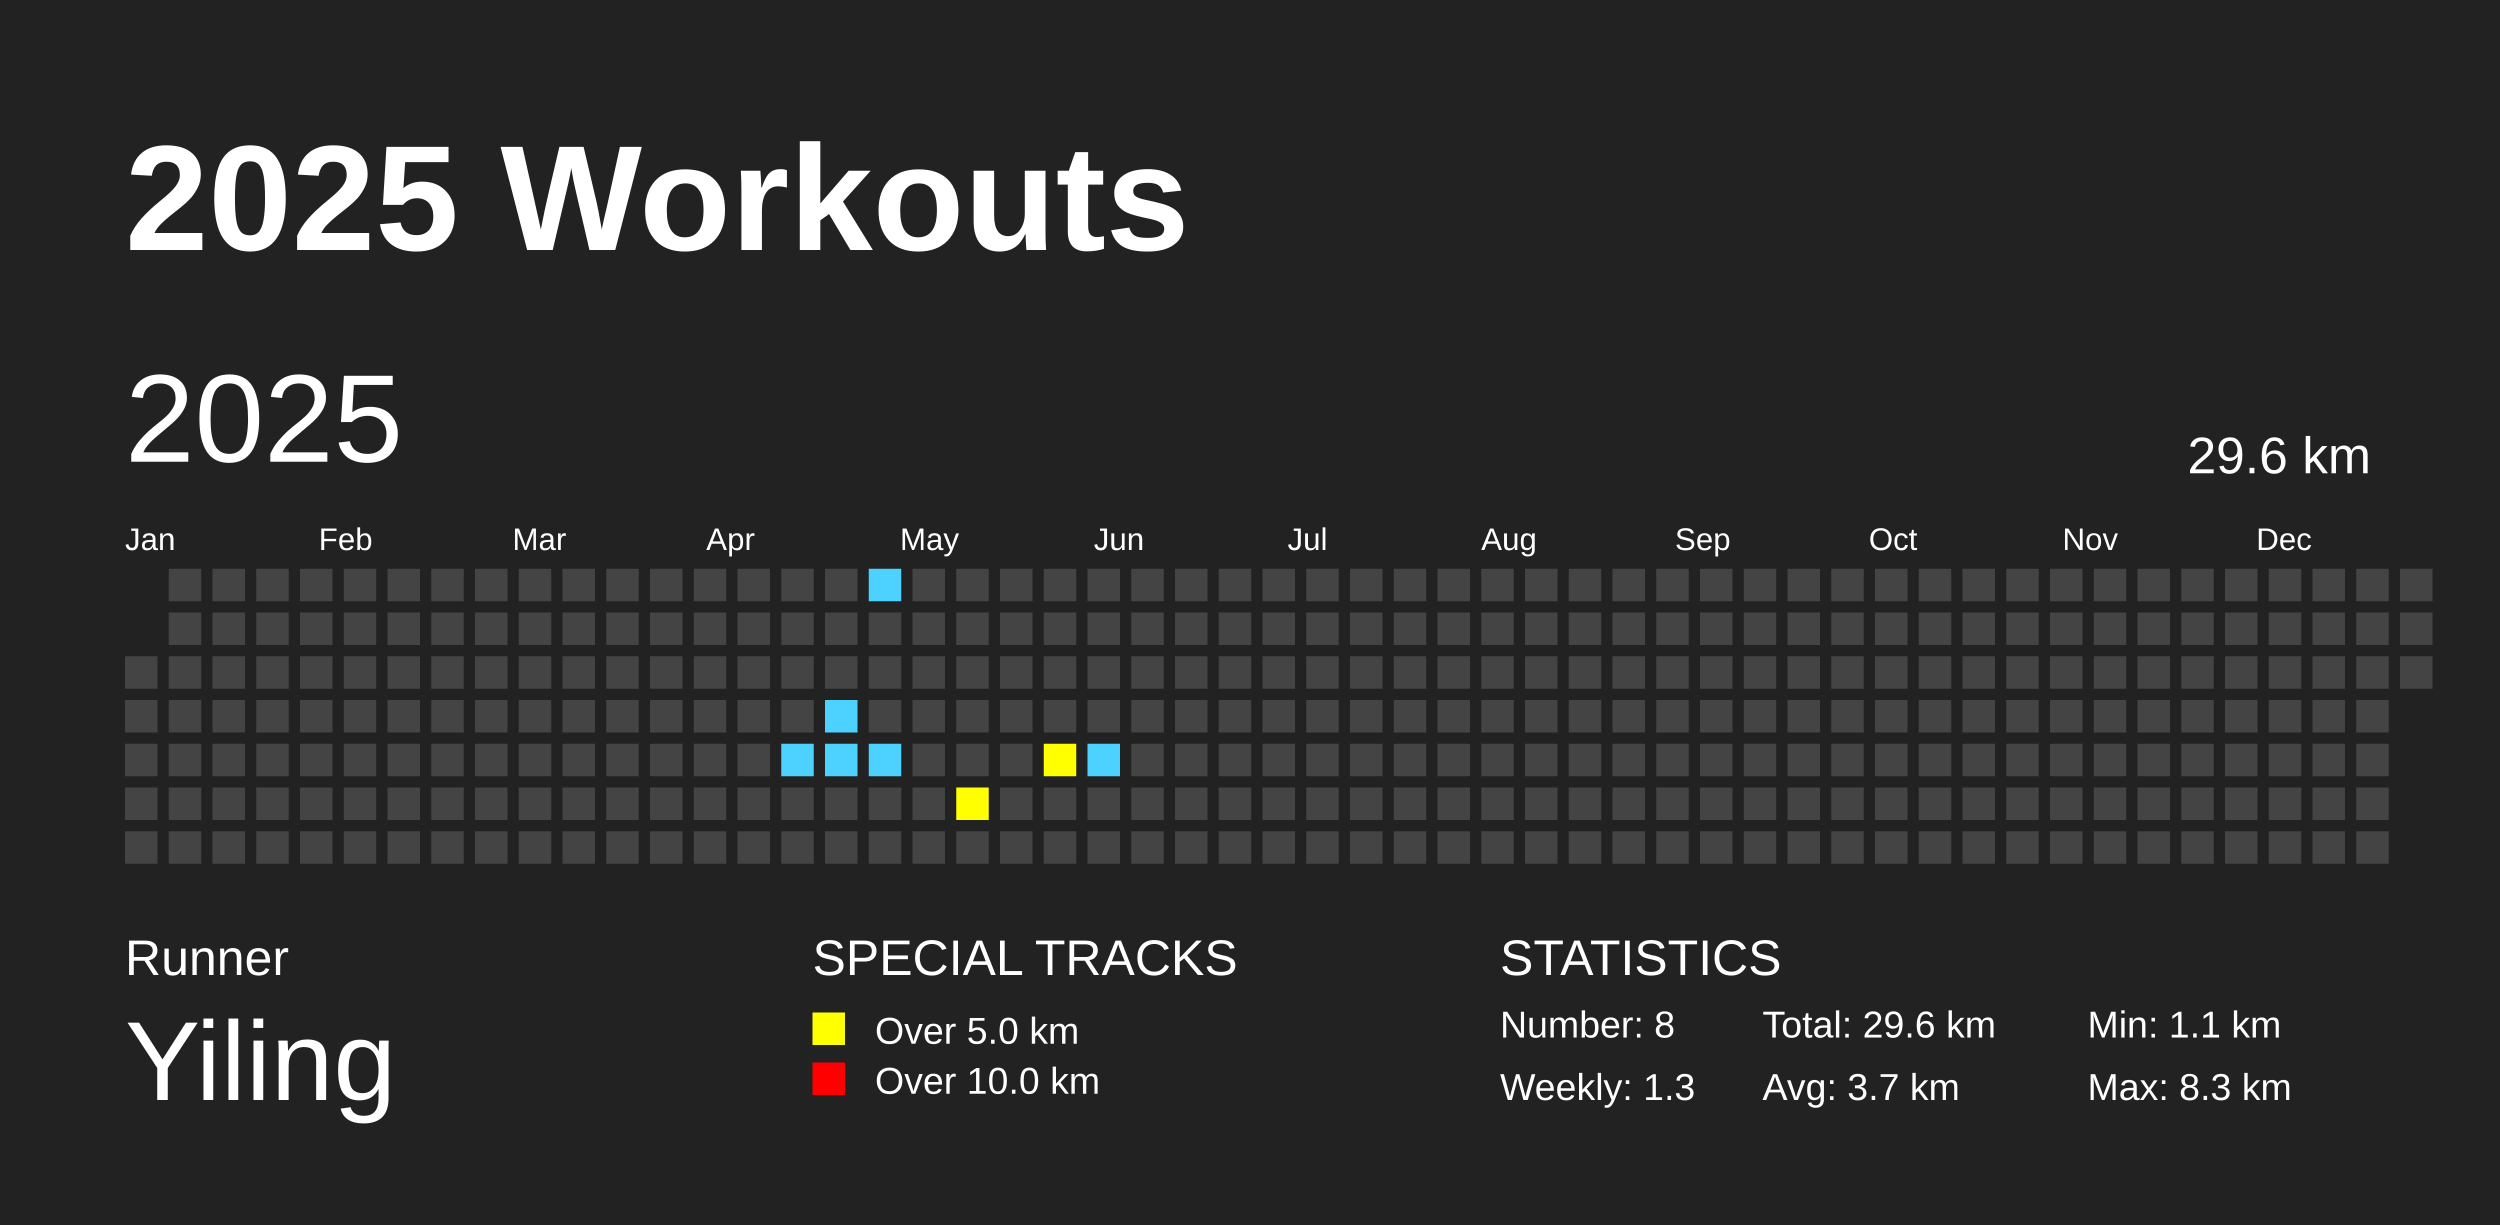
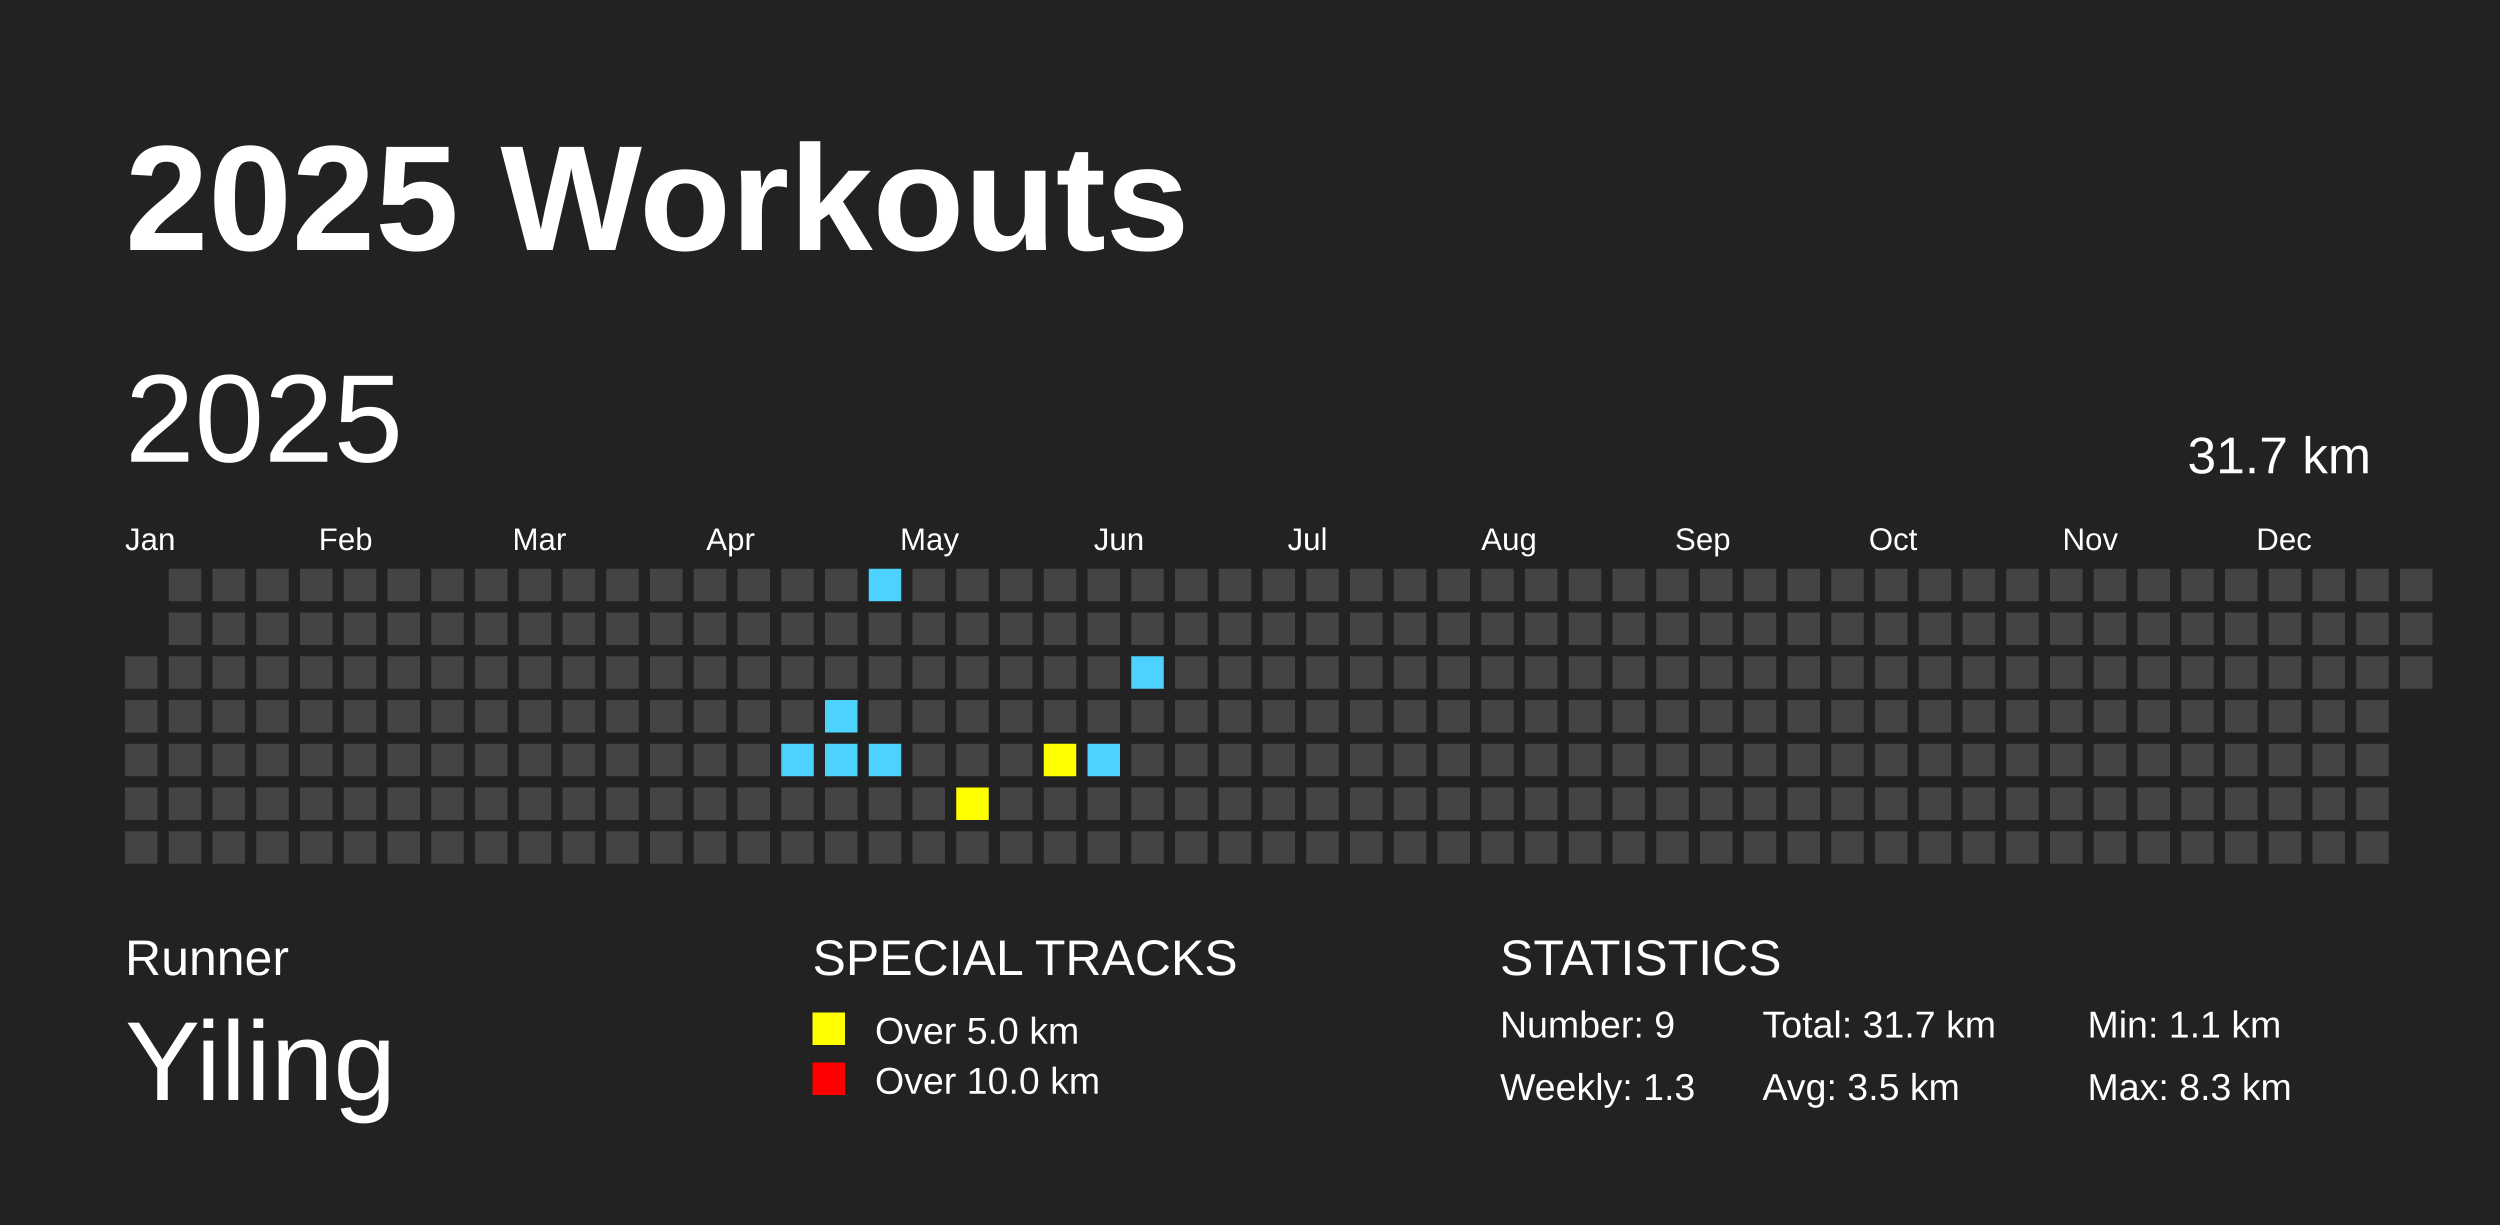
<svg xmlns="http://www.w3.org/2000/svg" baseProfile="full" height="98mm" version="1.1" viewBox="0,0,200,98" width="200mm">
  <defs />
  <rect fill="#222222" height="98" width="200" x="0" y="0" />
  <text fill="#FFFFFF" style="font-size:12px; font-family:Arial; font-weight:bold;" x="10" y="20">2025 Workouts</text>
  <text fill="#FFFFFF" style="font-size:4px; font-family:Arial" x="10" y="78">Runner</text>
  <text fill="#FFFFFF" style="font-size:9px; font-family:Arial" x="10" y="88">Yiling</text>
  <text fill="#FFFFFF" style="font-size:4px; font-family:Arial" x="65" y="78">SPECIAL TRACKS</text>
  <rect fill="yellow" height="2.6" width="2.6" x="65" y="81" />
  <text fill="#FFFFFF" style="font-size:3px; font-family:Arial" x="70" y="83.5">Over 5.0 km</text>
  <rect fill="red" height="2.6" width="2.6" x="65" y="85" />
  <text fill="#FFFFFF" style="font-size:3px; font-family:Arial" x="70" y="87.5">Over 10.0 km</text>
  <text fill="#FFFFFF" style="font-size:4px; font-family:Arial" x="120" y="78">STATISTICS</text>
-   <text fill="#FFFFFF" style="font-size:3px; font-family:Arial" x="120" y="83">Number: 8</text>
+   <text fill="#FFFFFF" style="font-size:3px; font-family:Arial" x="120" y="83">Number: 9</text>
  <text fill="#FFFFFF" style="font-size:3px; font-family:Arial" x="120" y="88">Weekly: 1.3</text>
-   <text fill="#FFFFFF" style="font-size:3px; font-family:Arial" x="141" y="83">Total: 29.6 km</text>
-   <text fill="#FFFFFF" style="font-size:3px; font-family:Arial" x="141" y="88">Avg: 3.7 km</text>
+   <text fill="#FFFFFF" style="font-size:3px; font-family:Arial" x="141" y="83">Total: 31.7 km</text>
+   <text fill="#FFFFFF" style="font-size:3px; font-family:Arial" x="141" y="88">Avg: 3.5 km</text>
  <text fill="#FFFFFF" style="font-size:3px; font-family:Arial" x="167" y="83">Min: 1.1 km</text>
  <text fill="#FFFFFF" style="font-size:3px; font-family:Arial" x="167" y="88">Max: 8.3 km</text>
  <text dominant-baseline="hanging" fill="#FFFFFF" style="font-size:10.0px; font-family:Arial;" x="10" y="30">2025</text>
-   <text dominant-baseline="hanging" fill="#FFFFFF" style="font-size:4.125px; font-family:Arial;" x="175" y="35">29.6 km</text>
+   <text dominant-baseline="hanging" fill="#FFFFFF" style="font-size:4.125px; font-family:Arial;" x="175" y="35">31.7 km</text>
  <text fill="#FFFFFF" style="font-size:2.5px; font-family:Arial" x="10.0" y="44">Jan</text>
  <text fill="#FFFFFF" style="font-size:2.5px; font-family:Arial" x="25.5" y="44">Feb</text>
  <text fill="#FFFFFF" style="font-size:2.5px; font-family:Arial" x="41.0" y="44">Mar</text>
  <text fill="#FFFFFF" style="font-size:2.5px; font-family:Arial" x="56.5" y="44">Apr</text>
  <text fill="#FFFFFF" style="font-size:2.5px; font-family:Arial" x="72.0" y="44">May</text>
  <text fill="#FFFFFF" style="font-size:2.5px; font-family:Arial" x="87.5" y="44">Jun</text>
  <text fill="#FFFFFF" style="font-size:2.5px; font-family:Arial" x="103.0" y="44">Jul</text>
  <text fill="#FFFFFF" style="font-size:2.5px; font-family:Arial" x="118.5" y="44">Aug</text>
  <text fill="#FFFFFF" style="font-size:2.5px; font-family:Arial" x="134.0" y="44">Sep</text>
  <text fill="#FFFFFF" style="font-size:2.5px; font-family:Arial" x="149.5" y="44">Oct</text>
  <text fill="#FFFFFF" style="font-size:2.5px; font-family:Arial" x="165.0" y="44">Nov</text>
  <text fill="#FFFFFF" style="font-size:2.5px; font-family:Arial" x="180.5" y="44">Dec</text>
  <rect fill="#444444" height="2.6" width="2.6" x="10.0" y="52.5" />
  <rect fill="#444444" height="2.6" width="2.6" x="10.0" y="56.0" />
  <rect fill="#444444" height="2.6" width="2.6" x="10.0" y="59.5" />
  <rect fill="#444444" height="2.6" width="2.6" x="10.0" y="63.0" />
  <rect fill="#444444" height="2.6" width="2.6" x="10.0" y="66.5" />
  <rect fill="#444444" height="2.6" width="2.6" x="13.5" y="45.5" />
  <rect fill="#444444" height="2.6" width="2.6" x="13.5" y="49.0" />
  <rect fill="#444444" height="2.6" width="2.6" x="13.5" y="52.5" />
  <rect fill="#444444" height="2.6" width="2.6" x="13.5" y="56.0" />
  <rect fill="#444444" height="2.6" width="2.6" x="13.5" y="59.5" />
  <rect fill="#444444" height="2.6" width="2.6" x="13.5" y="63.0" />
  <rect fill="#444444" height="2.6" width="2.6" x="13.5" y="66.5" />
  <rect fill="#444444" height="2.6" width="2.6" x="17.0" y="45.5" />
  <rect fill="#444444" height="2.6" width="2.6" x="17.0" y="49.0" />
  <rect fill="#444444" height="2.6" width="2.6" x="17.0" y="52.5" />
  <rect fill="#444444" height="2.6" width="2.6" x="17.0" y="56.0" />
  <rect fill="#444444" height="2.6" width="2.6" x="17.0" y="59.5" />
  <rect fill="#444444" height="2.6" width="2.6" x="17.0" y="63.0" />
  <rect fill="#444444" height="2.6" width="2.6" x="17.0" y="66.5" />
  <rect fill="#444444" height="2.6" width="2.6" x="20.5" y="45.5" />
  <rect fill="#444444" height="2.6" width="2.6" x="20.5" y="49.0" />
  <rect fill="#444444" height="2.6" width="2.6" x="20.5" y="52.5" />
  <rect fill="#444444" height="2.6" width="2.6" x="20.5" y="56.0" />
  <rect fill="#444444" height="2.6" width="2.6" x="20.5" y="59.5" />
  <rect fill="#444444" height="2.6" width="2.6" x="20.5" y="63.0" />
  <rect fill="#444444" height="2.6" width="2.6" x="20.5" y="66.5" />
  <rect fill="#444444" height="2.6" width="2.6" x="24.0" y="45.5" />
  <rect fill="#444444" height="2.6" width="2.6" x="24.0" y="49.0" />
  <rect fill="#444444" height="2.6" width="2.6" x="24.0" y="52.5" />
  <rect fill="#444444" height="2.6" width="2.6" x="24.0" y="56.0" />
  <rect fill="#444444" height="2.6" width="2.6" x="24.0" y="59.5" />
  <rect fill="#444444" height="2.6" width="2.6" x="24.0" y="63.0" />
  <rect fill="#444444" height="2.6" width="2.6" x="24.0" y="66.5" />
  <rect fill="#444444" height="2.6" width="2.6" x="27.5" y="45.5" />
  <rect fill="#444444" height="2.6" width="2.6" x="27.5" y="49.0" />
  <rect fill="#444444" height="2.6" width="2.6" x="27.5" y="52.5" />
  <rect fill="#444444" height="2.6" width="2.6" x="27.5" y="56.0" />
  <rect fill="#444444" height="2.6" width="2.6" x="27.5" y="59.5" />
  <rect fill="#444444" height="2.6" width="2.6" x="27.5" y="63.0" />
  <rect fill="#444444" height="2.6" width="2.6" x="27.5" y="66.5" />
  <rect fill="#444444" height="2.6" width="2.6" x="31.0" y="45.5" />
  <rect fill="#444444" height="2.6" width="2.6" x="31.0" y="49.0" />
  <rect fill="#444444" height="2.6" width="2.6" x="31.0" y="52.5" />
  <rect fill="#444444" height="2.6" width="2.6" x="31.0" y="56.0" />
  <rect fill="#444444" height="2.6" width="2.6" x="31.0" y="59.5" />
  <rect fill="#444444" height="2.6" width="2.6" x="31.0" y="63.0" />
  <rect fill="#444444" height="2.6" width="2.6" x="31.0" y="66.5" />
  <rect fill="#444444" height="2.6" width="2.6" x="34.5" y="45.5" />
  <rect fill="#444444" height="2.6" width="2.6" x="34.5" y="49.0" />
  <rect fill="#444444" height="2.6" width="2.6" x="34.5" y="52.5" />
  <rect fill="#444444" height="2.6" width="2.6" x="34.5" y="56.0" />
  <rect fill="#444444" height="2.6" width="2.6" x="34.5" y="59.5" />
  <rect fill="#444444" height="2.6" width="2.6" x="34.5" y="63.0" />
  <rect fill="#444444" height="2.6" width="2.6" x="34.5" y="66.5" />
  <rect fill="#444444" height="2.6" width="2.6" x="38.0" y="45.5" />
  <rect fill="#444444" height="2.6" width="2.6" x="38.0" y="49.0" />
  <rect fill="#444444" height="2.6" width="2.6" x="38.0" y="52.5" />
  <rect fill="#444444" height="2.6" width="2.6" x="38.0" y="56.0" />
  <rect fill="#444444" height="2.6" width="2.6" x="38.0" y="59.5" />
  <rect fill="#444444" height="2.6" width="2.6" x="38.0" y="63.0" />
  <rect fill="#444444" height="2.6" width="2.6" x="38.0" y="66.5" />
  <rect fill="#444444" height="2.6" width="2.6" x="41.5" y="45.5" />
  <rect fill="#444444" height="2.6" width="2.6" x="41.5" y="49.0" />
  <rect fill="#444444" height="2.6" width="2.6" x="41.5" y="52.5" />
  <rect fill="#444444" height="2.6" width="2.6" x="41.5" y="56.0" />
  <rect fill="#444444" height="2.6" width="2.6" x="41.5" y="59.5" />
  <rect fill="#444444" height="2.6" width="2.6" x="41.5" y="63.0" />
  <rect fill="#444444" height="2.6" width="2.6" x="41.5" y="66.5" />
  <rect fill="#444444" height="2.6" width="2.6" x="45.0" y="45.5" />
  <rect fill="#444444" height="2.6" width="2.6" x="45.0" y="49.0" />
  <rect fill="#444444" height="2.6" width="2.6" x="45.0" y="52.5" />
  <rect fill="#444444" height="2.6" width="2.6" x="45.0" y="56.0" />
  <rect fill="#444444" height="2.6" width="2.6" x="45.0" y="59.5" />
  <rect fill="#444444" height="2.6" width="2.6" x="45.0" y="63.0" />
  <rect fill="#444444" height="2.6" width="2.6" x="45.0" y="66.5" />
  <rect fill="#444444" height="2.6" width="2.6" x="48.5" y="45.5" />
  <rect fill="#444444" height="2.6" width="2.6" x="48.5" y="49.0" />
  <rect fill="#444444" height="2.6" width="2.6" x="48.5" y="52.5" />
  <rect fill="#444444" height="2.6" width="2.6" x="48.5" y="56.0" />
  <rect fill="#444444" height="2.6" width="2.6" x="48.5" y="59.5" />
  <rect fill="#444444" height="2.6" width="2.6" x="48.5" y="63.0" />
  <rect fill="#444444" height="2.6" width="2.6" x="48.5" y="66.5" />
  <rect fill="#444444" height="2.6" width="2.6" x="52.0" y="45.5" />
  <rect fill="#444444" height="2.6" width="2.6" x="52.0" y="49.0" />
  <rect fill="#444444" height="2.6" width="2.6" x="52.0" y="52.5" />
  <rect fill="#444444" height="2.6" width="2.6" x="52.0" y="56.0" />
  <rect fill="#444444" height="2.6" width="2.6" x="52.0" y="59.5" />
  <rect fill="#444444" height="2.6" width="2.6" x="52.0" y="63.0" />
  <rect fill="#444444" height="2.6" width="2.6" x="52.0" y="66.5" />
  <rect fill="#444444" height="2.6" width="2.6" x="55.5" y="45.5" />
  <rect fill="#444444" height="2.6" width="2.6" x="55.5" y="49.0" />
  <rect fill="#444444" height="2.6" width="2.6" x="55.5" y="52.5" />
  <rect fill="#444444" height="2.6" width="2.6" x="55.5" y="56.0" />
  <rect fill="#444444" height="2.6" width="2.6" x="55.5" y="59.5" />
  <rect fill="#444444" height="2.6" width="2.6" x="55.5" y="63.0" />
  <rect fill="#444444" height="2.6" width="2.6" x="55.5" y="66.5" />
  <rect fill="#444444" height="2.6" width="2.6" x="59.0" y="45.5" />
  <rect fill="#444444" height="2.6" width="2.6" x="59.0" y="49.0" />
  <rect fill="#444444" height="2.6" width="2.6" x="59.0" y="52.5" />
  <rect fill="#444444" height="2.6" width="2.6" x="59.0" y="56.0" />
  <rect fill="#444444" height="2.6" width="2.6" x="59.0" y="59.5" />
  <rect fill="#444444" height="2.6" width="2.6" x="59.0" y="63.0" />
  <rect fill="#444444" height="2.6" width="2.6" x="59.0" y="66.5" />
  <rect fill="#444444" height="2.6" width="2.6" x="62.5" y="45.5" />
  <rect fill="#444444" height="2.6" width="2.6" x="62.5" y="49.0" />
  <rect fill="#444444" height="2.6" width="2.6" x="62.5" y="52.5" />
  <rect fill="#444444" height="2.6" width="2.6" x="62.5" y="56.0" />
  <rect fill="#4DD2FF" height="2.6" width="2.6" x="62.5" y="59.5" />
  <rect fill="#444444" height="2.6" width="2.6" x="62.5" y="63.0" />
  <rect fill="#444444" height="2.6" width="2.6" x="62.5" y="66.5" />
  <rect fill="#444444" height="2.6" width="2.6" x="66.0" y="45.5" />
  <rect fill="#444444" height="2.6" width="2.6" x="66.0" y="49.0" />
  <rect fill="#444444" height="2.6" width="2.6" x="66.0" y="52.5" />
  <rect fill="#4DD2FF" height="2.6" width="2.6" x="66.0" y="56.0" />
  <rect fill="#4DD2FF" height="2.6" width="2.6" x="66.0" y="59.5" />
  <rect fill="#444444" height="2.6" width="2.6" x="66.0" y="63.0" />
  <rect fill="#444444" height="2.6" width="2.6" x="66.0" y="66.5" />
  <rect fill="#4DD2FF" height="2.6" width="2.6" x="69.5" y="45.5" />
  <rect fill="#444444" height="2.6" width="2.6" x="69.5" y="49.0" />
  <rect fill="#444444" height="2.6" width="2.6" x="69.5" y="52.5" />
  <rect fill="#444444" height="2.6" width="2.6" x="69.5" y="56.0" />
  <rect fill="#4DD2FF" height="2.6" width="2.6" x="69.5" y="59.5" />
  <rect fill="#444444" height="2.6" width="2.6" x="69.5" y="63.0" />
  <rect fill="#444444" height="2.6" width="2.6" x="69.5" y="66.5" />
  <rect fill="#444444" height="2.6" width="2.6" x="73.0" y="45.5" />
  <rect fill="#444444" height="2.6" width="2.6" x="73.0" y="49.0" />
  <rect fill="#444444" height="2.6" width="2.6" x="73.0" y="52.5" />
  <rect fill="#444444" height="2.6" width="2.6" x="73.0" y="56.0" />
  <rect fill="#444444" height="2.6" width="2.6" x="73.0" y="59.5" />
  <rect fill="#444444" height="2.6" width="2.6" x="73.0" y="63.0" />
  <rect fill="#444444" height="2.6" width="2.6" x="73.0" y="66.5" />
  <rect fill="#444444" height="2.6" width="2.6" x="76.5" y="45.5" />
  <rect fill="#444444" height="2.6" width="2.6" x="76.5" y="49.0" />
  <rect fill="#444444" height="2.6" width="2.6" x="76.5" y="52.5" />
  <rect fill="#444444" height="2.6" width="2.6" x="76.5" y="56.0" />
  <rect fill="#444444" height="2.6" width="2.6" x="76.5" y="59.5" />
  <rect fill="yellow" height="2.6" width="2.6" x="76.5" y="63.0" />
  <rect fill="#444444" height="2.6" width="2.6" x="76.5" y="66.5" />
  <rect fill="#444444" height="2.6" width="2.6" x="80.0" y="45.5" />
  <rect fill="#444444" height="2.6" width="2.6" x="80.0" y="49.0" />
  <rect fill="#444444" height="2.6" width="2.6" x="80.0" y="52.5" />
  <rect fill="#444444" height="2.6" width="2.6" x="80.0" y="56.0" />
  <rect fill="#444444" height="2.6" width="2.6" x="80.0" y="59.5" />
  <rect fill="#444444" height="2.6" width="2.6" x="80.0" y="63.0" />
  <rect fill="#444444" height="2.6" width="2.6" x="80.0" y="66.5" />
  <rect fill="#444444" height="2.6" width="2.6" x="83.5" y="45.5" />
  <rect fill="#444444" height="2.6" width="2.6" x="83.5" y="49.0" />
  <rect fill="#444444" height="2.6" width="2.6" x="83.5" y="52.5" />
  <rect fill="#444444" height="2.6" width="2.6" x="83.5" y="56.0" />
  <rect fill="yellow" height="2.6" width="2.6" x="83.5" y="59.5" />
  <rect fill="#444444" height="2.6" width="2.6" x="83.5" y="63.0" />
  <rect fill="#444444" height="2.6" width="2.6" x="83.5" y="66.5" />
  <rect fill="#444444" height="2.6" width="2.6" x="87.0" y="45.5" />
  <rect fill="#444444" height="2.6" width="2.6" x="87.0" y="49.0" />
  <rect fill="#444444" height="2.6" width="2.6" x="87.0" y="52.5" />
  <rect fill="#444444" height="2.6" width="2.6" x="87.0" y="56.0" />
  <rect fill="#4DD2FF" height="2.6" width="2.6" x="87.0" y="59.5" />
  <rect fill="#444444" height="2.6" width="2.6" x="87.0" y="63.0" />
  <rect fill="#444444" height="2.6" width="2.6" x="87.0" y="66.5" />
  <rect fill="#444444" height="2.6" width="2.6" x="90.5" y="45.5" />
  <rect fill="#444444" height="2.6" width="2.6" x="90.5" y="49.0" />
-   <rect fill="#444444" height="2.6" width="2.6" x="90.5" y="52.5" />
+   <rect fill="#4DD2FF" height="2.6" width="2.6" x="90.5" y="52.5" />
  <rect fill="#444444" height="2.6" width="2.6" x="90.5" y="56.0" />
  <rect fill="#444444" height="2.6" width="2.6" x="90.5" y="59.5" />
  <rect fill="#444444" height="2.6" width="2.6" x="90.5" y="63.0" />
  <rect fill="#444444" height="2.6" width="2.6" x="90.5" y="66.5" />
  <rect fill="#444444" height="2.6" width="2.6" x="94.0" y="45.5" />
  <rect fill="#444444" height="2.6" width="2.6" x="94.0" y="49.0" />
  <rect fill="#444444" height="2.6" width="2.6" x="94.0" y="52.5" />
  <rect fill="#444444" height="2.6" width="2.6" x="94.0" y="56.0" />
  <rect fill="#444444" height="2.6" width="2.6" x="94.0" y="59.5" />
  <rect fill="#444444" height="2.6" width="2.6" x="94.0" y="63.0" />
  <rect fill="#444444" height="2.6" width="2.6" x="94.0" y="66.5" />
  <rect fill="#444444" height="2.6" width="2.6" x="97.5" y="45.5" />
  <rect fill="#444444" height="2.6" width="2.6" x="97.5" y="49.0" />
  <rect fill="#444444" height="2.6" width="2.6" x="97.5" y="52.5" />
  <rect fill="#444444" height="2.6" width="2.6" x="97.5" y="56.0" />
  <rect fill="#444444" height="2.6" width="2.6" x="97.5" y="59.5" />
  <rect fill="#444444" height="2.6" width="2.6" x="97.5" y="63.0" />
  <rect fill="#444444" height="2.6" width="2.6" x="97.5" y="66.5" />
  <rect fill="#444444" height="2.6" width="2.6" x="101.0" y="45.5" />
  <rect fill="#444444" height="2.6" width="2.6" x="101.0" y="49.0" />
  <rect fill="#444444" height="2.6" width="2.6" x="101.0" y="52.5" />
  <rect fill="#444444" height="2.6" width="2.6" x="101.0" y="56.0" />
  <rect fill="#444444" height="2.6" width="2.6" x="101.0" y="59.5" />
  <rect fill="#444444" height="2.6" width="2.6" x="101.0" y="63.0" />
  <rect fill="#444444" height="2.6" width="2.6" x="101.0" y="66.5" />
  <rect fill="#444444" height="2.6" width="2.6" x="104.5" y="45.5" />
  <rect fill="#444444" height="2.6" width="2.6" x="104.5" y="49.0" />
  <rect fill="#444444" height="2.6" width="2.6" x="104.5" y="52.5" />
  <rect fill="#444444" height="2.6" width="2.6" x="104.5" y="56.0" />
  <rect fill="#444444" height="2.6" width="2.6" x="104.5" y="59.5" />
  <rect fill="#444444" height="2.6" width="2.6" x="104.5" y="63.0" />
  <rect fill="#444444" height="2.6" width="2.6" x="104.5" y="66.5" />
  <rect fill="#444444" height="2.6" width="2.6" x="108.0" y="45.5" />
  <rect fill="#444444" height="2.6" width="2.6" x="108.0" y="49.0" />
  <rect fill="#444444" height="2.6" width="2.6" x="108.0" y="52.5" />
  <rect fill="#444444" height="2.6" width="2.6" x="108.0" y="56.0" />
  <rect fill="#444444" height="2.6" width="2.6" x="108.0" y="59.5" />
  <rect fill="#444444" height="2.6" width="2.6" x="108.0" y="63.0" />
  <rect fill="#444444" height="2.6" width="2.6" x="108.0" y="66.5" />
  <rect fill="#444444" height="2.6" width="2.6" x="111.5" y="45.5" />
  <rect fill="#444444" height="2.6" width="2.6" x="111.5" y="49.0" />
  <rect fill="#444444" height="2.6" width="2.6" x="111.5" y="52.5" />
  <rect fill="#444444" height="2.6" width="2.6" x="111.5" y="56.0" />
  <rect fill="#444444" height="2.6" width="2.6" x="111.5" y="59.5" />
  <rect fill="#444444" height="2.6" width="2.6" x="111.5" y="63.0" />
  <rect fill="#444444" height="2.6" width="2.6" x="111.5" y="66.5" />
  <rect fill="#444444" height="2.6" width="2.6" x="115.0" y="45.5" />
  <rect fill="#444444" height="2.6" width="2.6" x="115.0" y="49.0" />
  <rect fill="#444444" height="2.6" width="2.6" x="115.0" y="52.5" />
  <rect fill="#444444" height="2.6" width="2.6" x="115.0" y="56.0" />
  <rect fill="#444444" height="2.6" width="2.6" x="115.0" y="59.5" />
  <rect fill="#444444" height="2.6" width="2.6" x="115.0" y="63.0" />
  <rect fill="#444444" height="2.6" width="2.6" x="115.0" y="66.5" />
  <rect fill="#444444" height="2.6" width="2.6" x="118.5" y="45.5" />
  <rect fill="#444444" height="2.6" width="2.6" x="118.5" y="49.0" />
  <rect fill="#444444" height="2.6" width="2.6" x="118.5" y="52.5" />
  <rect fill="#444444" height="2.6" width="2.6" x="118.5" y="56.0" />
  <rect fill="#444444" height="2.6" width="2.6" x="118.5" y="59.5" />
  <rect fill="#444444" height="2.6" width="2.6" x="118.5" y="63.0" />
  <rect fill="#444444" height="2.6" width="2.6" x="118.5" y="66.5" />
  <rect fill="#444444" height="2.6" width="2.6" x="122.0" y="45.5" />
  <rect fill="#444444" height="2.6" width="2.6" x="122.0" y="49.0" />
  <rect fill="#444444" height="2.6" width="2.6" x="122.0" y="52.5" />
  <rect fill="#444444" height="2.6" width="2.6" x="122.0" y="56.0" />
  <rect fill="#444444" height="2.6" width="2.6" x="122.0" y="59.5" />
  <rect fill="#444444" height="2.6" width="2.6" x="122.0" y="63.0" />
  <rect fill="#444444" height="2.6" width="2.6" x="122.0" y="66.5" />
  <rect fill="#444444" height="2.6" width="2.6" x="125.5" y="45.5" />
  <rect fill="#444444" height="2.6" width="2.6" x="125.5" y="49.0" />
  <rect fill="#444444" height="2.6" width="2.6" x="125.5" y="52.5" />
  <rect fill="#444444" height="2.6" width="2.6" x="125.5" y="56.0" />
  <rect fill="#444444" height="2.6" width="2.6" x="125.5" y="59.5" />
  <rect fill="#444444" height="2.6" width="2.6" x="125.5" y="63.0" />
  <rect fill="#444444" height="2.6" width="2.6" x="125.5" y="66.5" />
  <rect fill="#444444" height="2.6" width="2.6" x="129.0" y="45.5" />
  <rect fill="#444444" height="2.6" width="2.6" x="129.0" y="49.0" />
  <rect fill="#444444" height="2.6" width="2.6" x="129.0" y="52.5" />
  <rect fill="#444444" height="2.6" width="2.6" x="129.0" y="56.0" />
  <rect fill="#444444" height="2.6" width="2.6" x="129.0" y="59.5" />
  <rect fill="#444444" height="2.6" width="2.6" x="129.0" y="63.0" />
  <rect fill="#444444" height="2.6" width="2.6" x="129.0" y="66.5" />
  <rect fill="#444444" height="2.6" width="2.6" x="132.5" y="45.5" />
  <rect fill="#444444" height="2.6" width="2.6" x="132.5" y="49.0" />
  <rect fill="#444444" height="2.6" width="2.6" x="132.5" y="52.5" />
  <rect fill="#444444" height="2.6" width="2.6" x="132.5" y="56.0" />
  <rect fill="#444444" height="2.6" width="2.6" x="132.5" y="59.5" />
  <rect fill="#444444" height="2.6" width="2.6" x="132.5" y="63.0" />
  <rect fill="#444444" height="2.6" width="2.6" x="132.5" y="66.5" />
  <rect fill="#444444" height="2.6" width="2.6" x="136.0" y="45.5" />
  <rect fill="#444444" height="2.6" width="2.6" x="136.0" y="49.0" />
  <rect fill="#444444" height="2.6" width="2.6" x="136.0" y="52.5" />
  <rect fill="#444444" height="2.6" width="2.6" x="136.0" y="56.0" />
  <rect fill="#444444" height="2.6" width="2.6" x="136.0" y="59.5" />
  <rect fill="#444444" height="2.6" width="2.6" x="136.0" y="63.0" />
  <rect fill="#444444" height="2.6" width="2.6" x="136.0" y="66.5" />
  <rect fill="#444444" height="2.6" width="2.6" x="139.5" y="45.5" />
  <rect fill="#444444" height="2.6" width="2.6" x="139.5" y="49.0" />
  <rect fill="#444444" height="2.6" width="2.6" x="139.5" y="52.5" />
  <rect fill="#444444" height="2.6" width="2.6" x="139.5" y="56.0" />
  <rect fill="#444444" height="2.6" width="2.6" x="139.5" y="59.5" />
  <rect fill="#444444" height="2.6" width="2.6" x="139.5" y="63.0" />
  <rect fill="#444444" height="2.6" width="2.6" x="139.5" y="66.5" />
  <rect fill="#444444" height="2.6" width="2.6" x="143.0" y="45.5" />
  <rect fill="#444444" height="2.6" width="2.6" x="143.0" y="49.0" />
  <rect fill="#444444" height="2.6" width="2.6" x="143.0" y="52.5" />
  <rect fill="#444444" height="2.6" width="2.6" x="143.0" y="56.0" />
  <rect fill="#444444" height="2.6" width="2.6" x="143.0" y="59.5" />
  <rect fill="#444444" height="2.6" width="2.6" x="143.0" y="63.0" />
  <rect fill="#444444" height="2.6" width="2.6" x="143.0" y="66.5" />
  <rect fill="#444444" height="2.6" width="2.6" x="146.5" y="45.5" />
  <rect fill="#444444" height="2.6" width="2.6" x="146.5" y="49.0" />
  <rect fill="#444444" height="2.6" width="2.6" x="146.5" y="52.5" />
  <rect fill="#444444" height="2.6" width="2.6" x="146.5" y="56.0" />
  <rect fill="#444444" height="2.6" width="2.6" x="146.5" y="59.5" />
  <rect fill="#444444" height="2.6" width="2.6" x="146.5" y="63.0" />
  <rect fill="#444444" height="2.6" width="2.6" x="146.5" y="66.5" />
  <rect fill="#444444" height="2.6" width="2.6" x="150.0" y="45.5" />
  <rect fill="#444444" height="2.6" width="2.6" x="150.0" y="49.0" />
  <rect fill="#444444" height="2.6" width="2.6" x="150.0" y="52.5" />
  <rect fill="#444444" height="2.6" width="2.6" x="150.0" y="56.0" />
  <rect fill="#444444" height="2.6" width="2.6" x="150.0" y="59.5" />
  <rect fill="#444444" height="2.6" width="2.6" x="150.0" y="63.0" />
  <rect fill="#444444" height="2.6" width="2.6" x="150.0" y="66.5" />
  <rect fill="#444444" height="2.6" width="2.6" x="153.5" y="45.5" />
  <rect fill="#444444" height="2.6" width="2.6" x="153.5" y="49.0" />
  <rect fill="#444444" height="2.6" width="2.6" x="153.5" y="52.5" />
  <rect fill="#444444" height="2.6" width="2.6" x="153.5" y="56.0" />
  <rect fill="#444444" height="2.6" width="2.6" x="153.5" y="59.5" />
  <rect fill="#444444" height="2.6" width="2.6" x="153.5" y="63.0" />
  <rect fill="#444444" height="2.6" width="2.6" x="153.5" y="66.5" />
  <rect fill="#444444" height="2.6" width="2.6" x="157.0" y="45.5" />
  <rect fill="#444444" height="2.6" width="2.6" x="157.0" y="49.0" />
  <rect fill="#444444" height="2.6" width="2.6" x="157.0" y="52.5" />
  <rect fill="#444444" height="2.6" width="2.6" x="157.0" y="56.0" />
  <rect fill="#444444" height="2.6" width="2.6" x="157.0" y="59.5" />
  <rect fill="#444444" height="2.6" width="2.6" x="157.0" y="63.0" />
  <rect fill="#444444" height="2.6" width="2.6" x="157.0" y="66.5" />
  <rect fill="#444444" height="2.6" width="2.6" x="160.5" y="45.5" />
  <rect fill="#444444" height="2.6" width="2.6" x="160.5" y="49.0" />
  <rect fill="#444444" height="2.6" width="2.6" x="160.5" y="52.5" />
  <rect fill="#444444" height="2.6" width="2.6" x="160.5" y="56.0" />
  <rect fill="#444444" height="2.6" width="2.6" x="160.5" y="59.5" />
  <rect fill="#444444" height="2.6" width="2.6" x="160.5" y="63.0" />
  <rect fill="#444444" height="2.6" width="2.6" x="160.5" y="66.5" />
  <rect fill="#444444" height="2.6" width="2.6" x="164.0" y="45.5" />
  <rect fill="#444444" height="2.6" width="2.6" x="164.0" y="49.0" />
  <rect fill="#444444" height="2.6" width="2.6" x="164.0" y="52.5" />
  <rect fill="#444444" height="2.6" width="2.6" x="164.0" y="56.0" />
  <rect fill="#444444" height="2.6" width="2.6" x="164.0" y="59.5" />
  <rect fill="#444444" height="2.6" width="2.6" x="164.0" y="63.0" />
  <rect fill="#444444" height="2.6" width="2.6" x="164.0" y="66.5" />
  <rect fill="#444444" height="2.6" width="2.6" x="167.5" y="45.5" />
  <rect fill="#444444" height="2.6" width="2.6" x="167.5" y="49.0" />
  <rect fill="#444444" height="2.6" width="2.6" x="167.5" y="52.5" />
  <rect fill="#444444" height="2.6" width="2.6" x="167.5" y="56.0" />
  <rect fill="#444444" height="2.6" width="2.6" x="167.5" y="59.5" />
  <rect fill="#444444" height="2.6" width="2.6" x="167.5" y="63.0" />
  <rect fill="#444444" height="2.6" width="2.6" x="167.5" y="66.5" />
  <rect fill="#444444" height="2.6" width="2.6" x="171.0" y="45.5" />
  <rect fill="#444444" height="2.6" width="2.6" x="171.0" y="49.0" />
  <rect fill="#444444" height="2.6" width="2.6" x="171.0" y="52.5" />
  <rect fill="#444444" height="2.6" width="2.6" x="171.0" y="56.0" />
  <rect fill="#444444" height="2.6" width="2.6" x="171.0" y="59.5" />
  <rect fill="#444444" height="2.6" width="2.6" x="171.0" y="63.0" />
  <rect fill="#444444" height="2.6" width="2.6" x="171.0" y="66.5" />
  <rect fill="#444444" height="2.6" width="2.6" x="174.5" y="45.5" />
  <rect fill="#444444" height="2.6" width="2.6" x="174.5" y="49.0" />
  <rect fill="#444444" height="2.6" width="2.6" x="174.5" y="52.5" />
  <rect fill="#444444" height="2.6" width="2.6" x="174.5" y="56.0" />
  <rect fill="#444444" height="2.6" width="2.6" x="174.5" y="59.5" />
  <rect fill="#444444" height="2.6" width="2.6" x="174.5" y="63.0" />
  <rect fill="#444444" height="2.6" width="2.6" x="174.5" y="66.5" />
  <rect fill="#444444" height="2.6" width="2.6" x="178.0" y="45.5" />
  <rect fill="#444444" height="2.6" width="2.6" x="178.0" y="49.0" />
  <rect fill="#444444" height="2.6" width="2.6" x="178.0" y="52.5" />
  <rect fill="#444444" height="2.6" width="2.6" x="178.0" y="56.0" />
  <rect fill="#444444" height="2.6" width="2.6" x="178.0" y="59.5" />
  <rect fill="#444444" height="2.6" width="2.6" x="178.0" y="63.0" />
  <rect fill="#444444" height="2.6" width="2.6" x="178.0" y="66.5" />
  <rect fill="#444444" height="2.6" width="2.6" x="181.5" y="45.5" />
  <rect fill="#444444" height="2.6" width="2.6" x="181.5" y="49.0" />
  <rect fill="#444444" height="2.6" width="2.6" x="181.5" y="52.5" />
  <rect fill="#444444" height="2.6" width="2.6" x="181.5" y="56.0" />
  <rect fill="#444444" height="2.6" width="2.6" x="181.5" y="59.5" />
  <rect fill="#444444" height="2.6" width="2.6" x="181.5" y="63.0" />
  <rect fill="#444444" height="2.6" width="2.6" x="181.5" y="66.5" />
  <rect fill="#444444" height="2.6" width="2.6" x="185.0" y="45.5" />
  <rect fill="#444444" height="2.6" width="2.6" x="185.0" y="49.0" />
  <rect fill="#444444" height="2.6" width="2.6" x="185.0" y="52.5" />
  <rect fill="#444444" height="2.6" width="2.6" x="185.0" y="56.0" />
  <rect fill="#444444" height="2.6" width="2.6" x="185.0" y="59.5" />
  <rect fill="#444444" height="2.6" width="2.6" x="185.0" y="63.0" />
  <rect fill="#444444" height="2.6" width="2.6" x="185.0" y="66.5" />
  <rect fill="#444444" height="2.6" width="2.6" x="188.5" y="45.5" />
  <rect fill="#444444" height="2.6" width="2.6" x="188.5" y="49.0" />
  <rect fill="#444444" height="2.6" width="2.6" x="188.5" y="52.5" />
  <rect fill="#444444" height="2.6" width="2.6" x="188.5" y="56.0" />
  <rect fill="#444444" height="2.6" width="2.6" x="188.5" y="59.5" />
  <rect fill="#444444" height="2.6" width="2.6" x="188.5" y="63.0" />
  <rect fill="#444444" height="2.6" width="2.6" x="188.5" y="66.5" />
  <rect fill="#444444" height="2.6" width="2.6" x="192.0" y="45.5" />
  <rect fill="#444444" height="2.6" width="2.6" x="192.0" y="49.0" />
  <rect fill="#444444" height="2.6" width="2.6" x="192.0" y="52.5" />
</svg>
